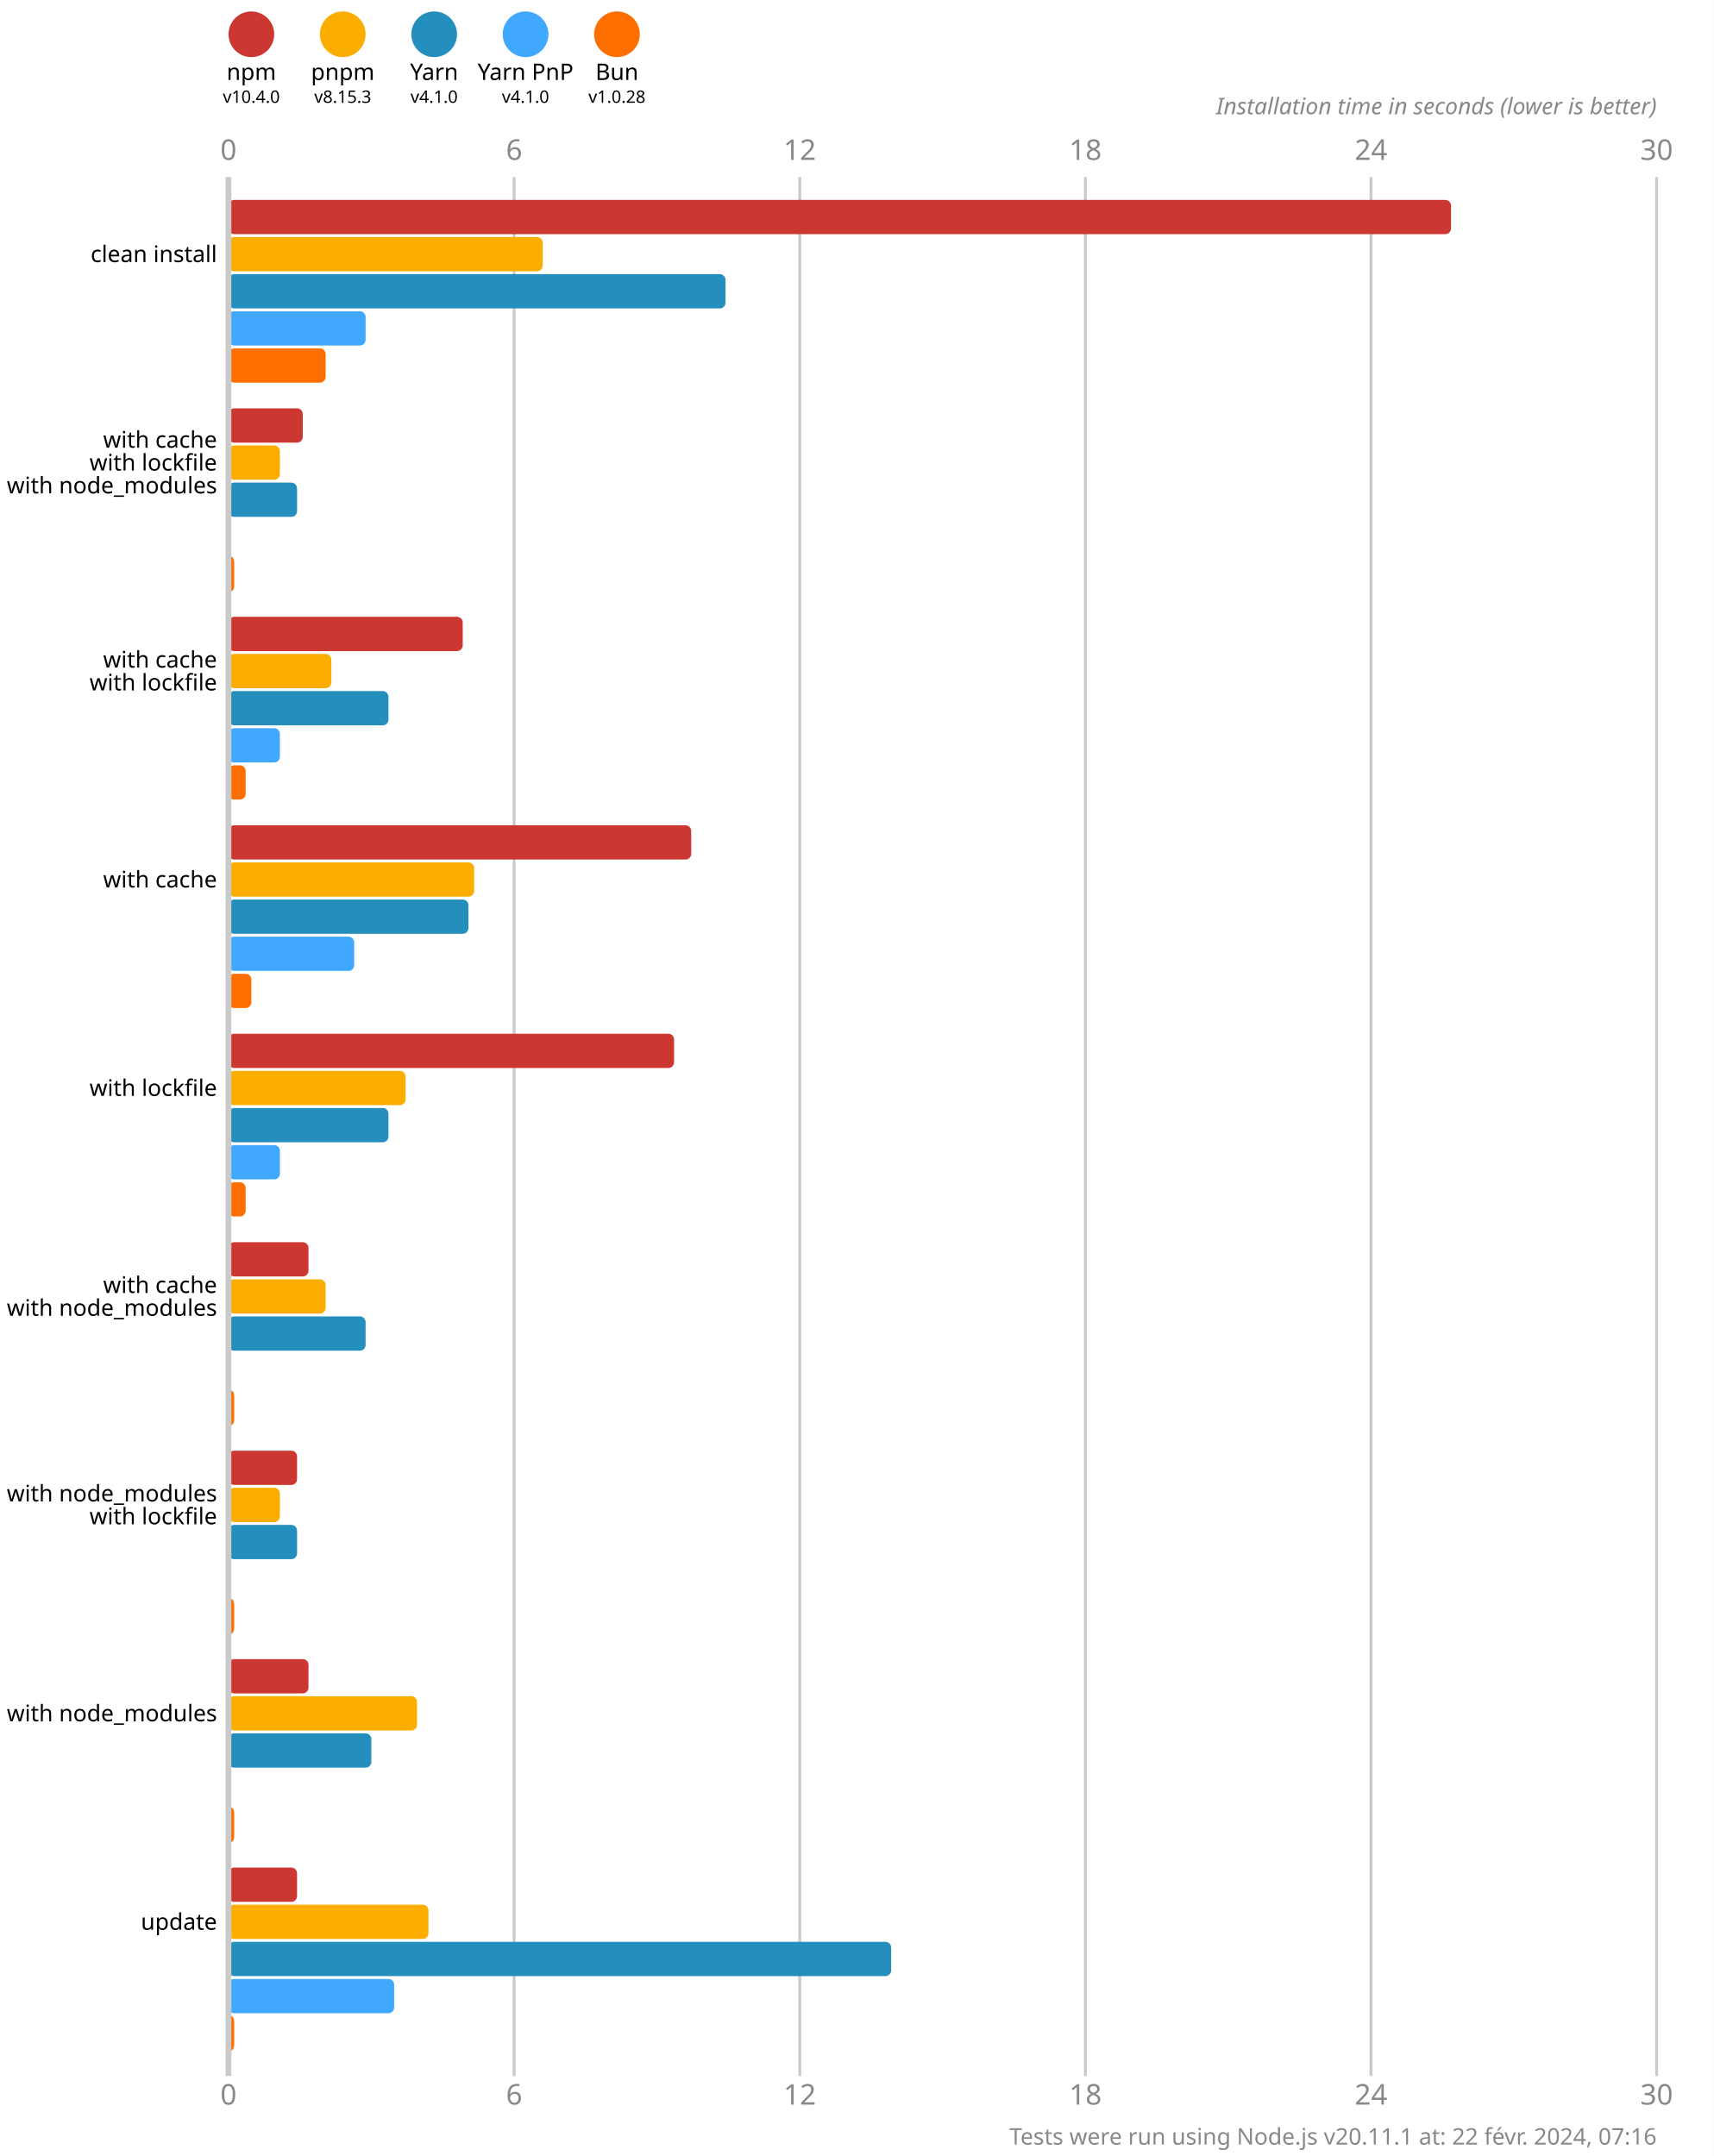
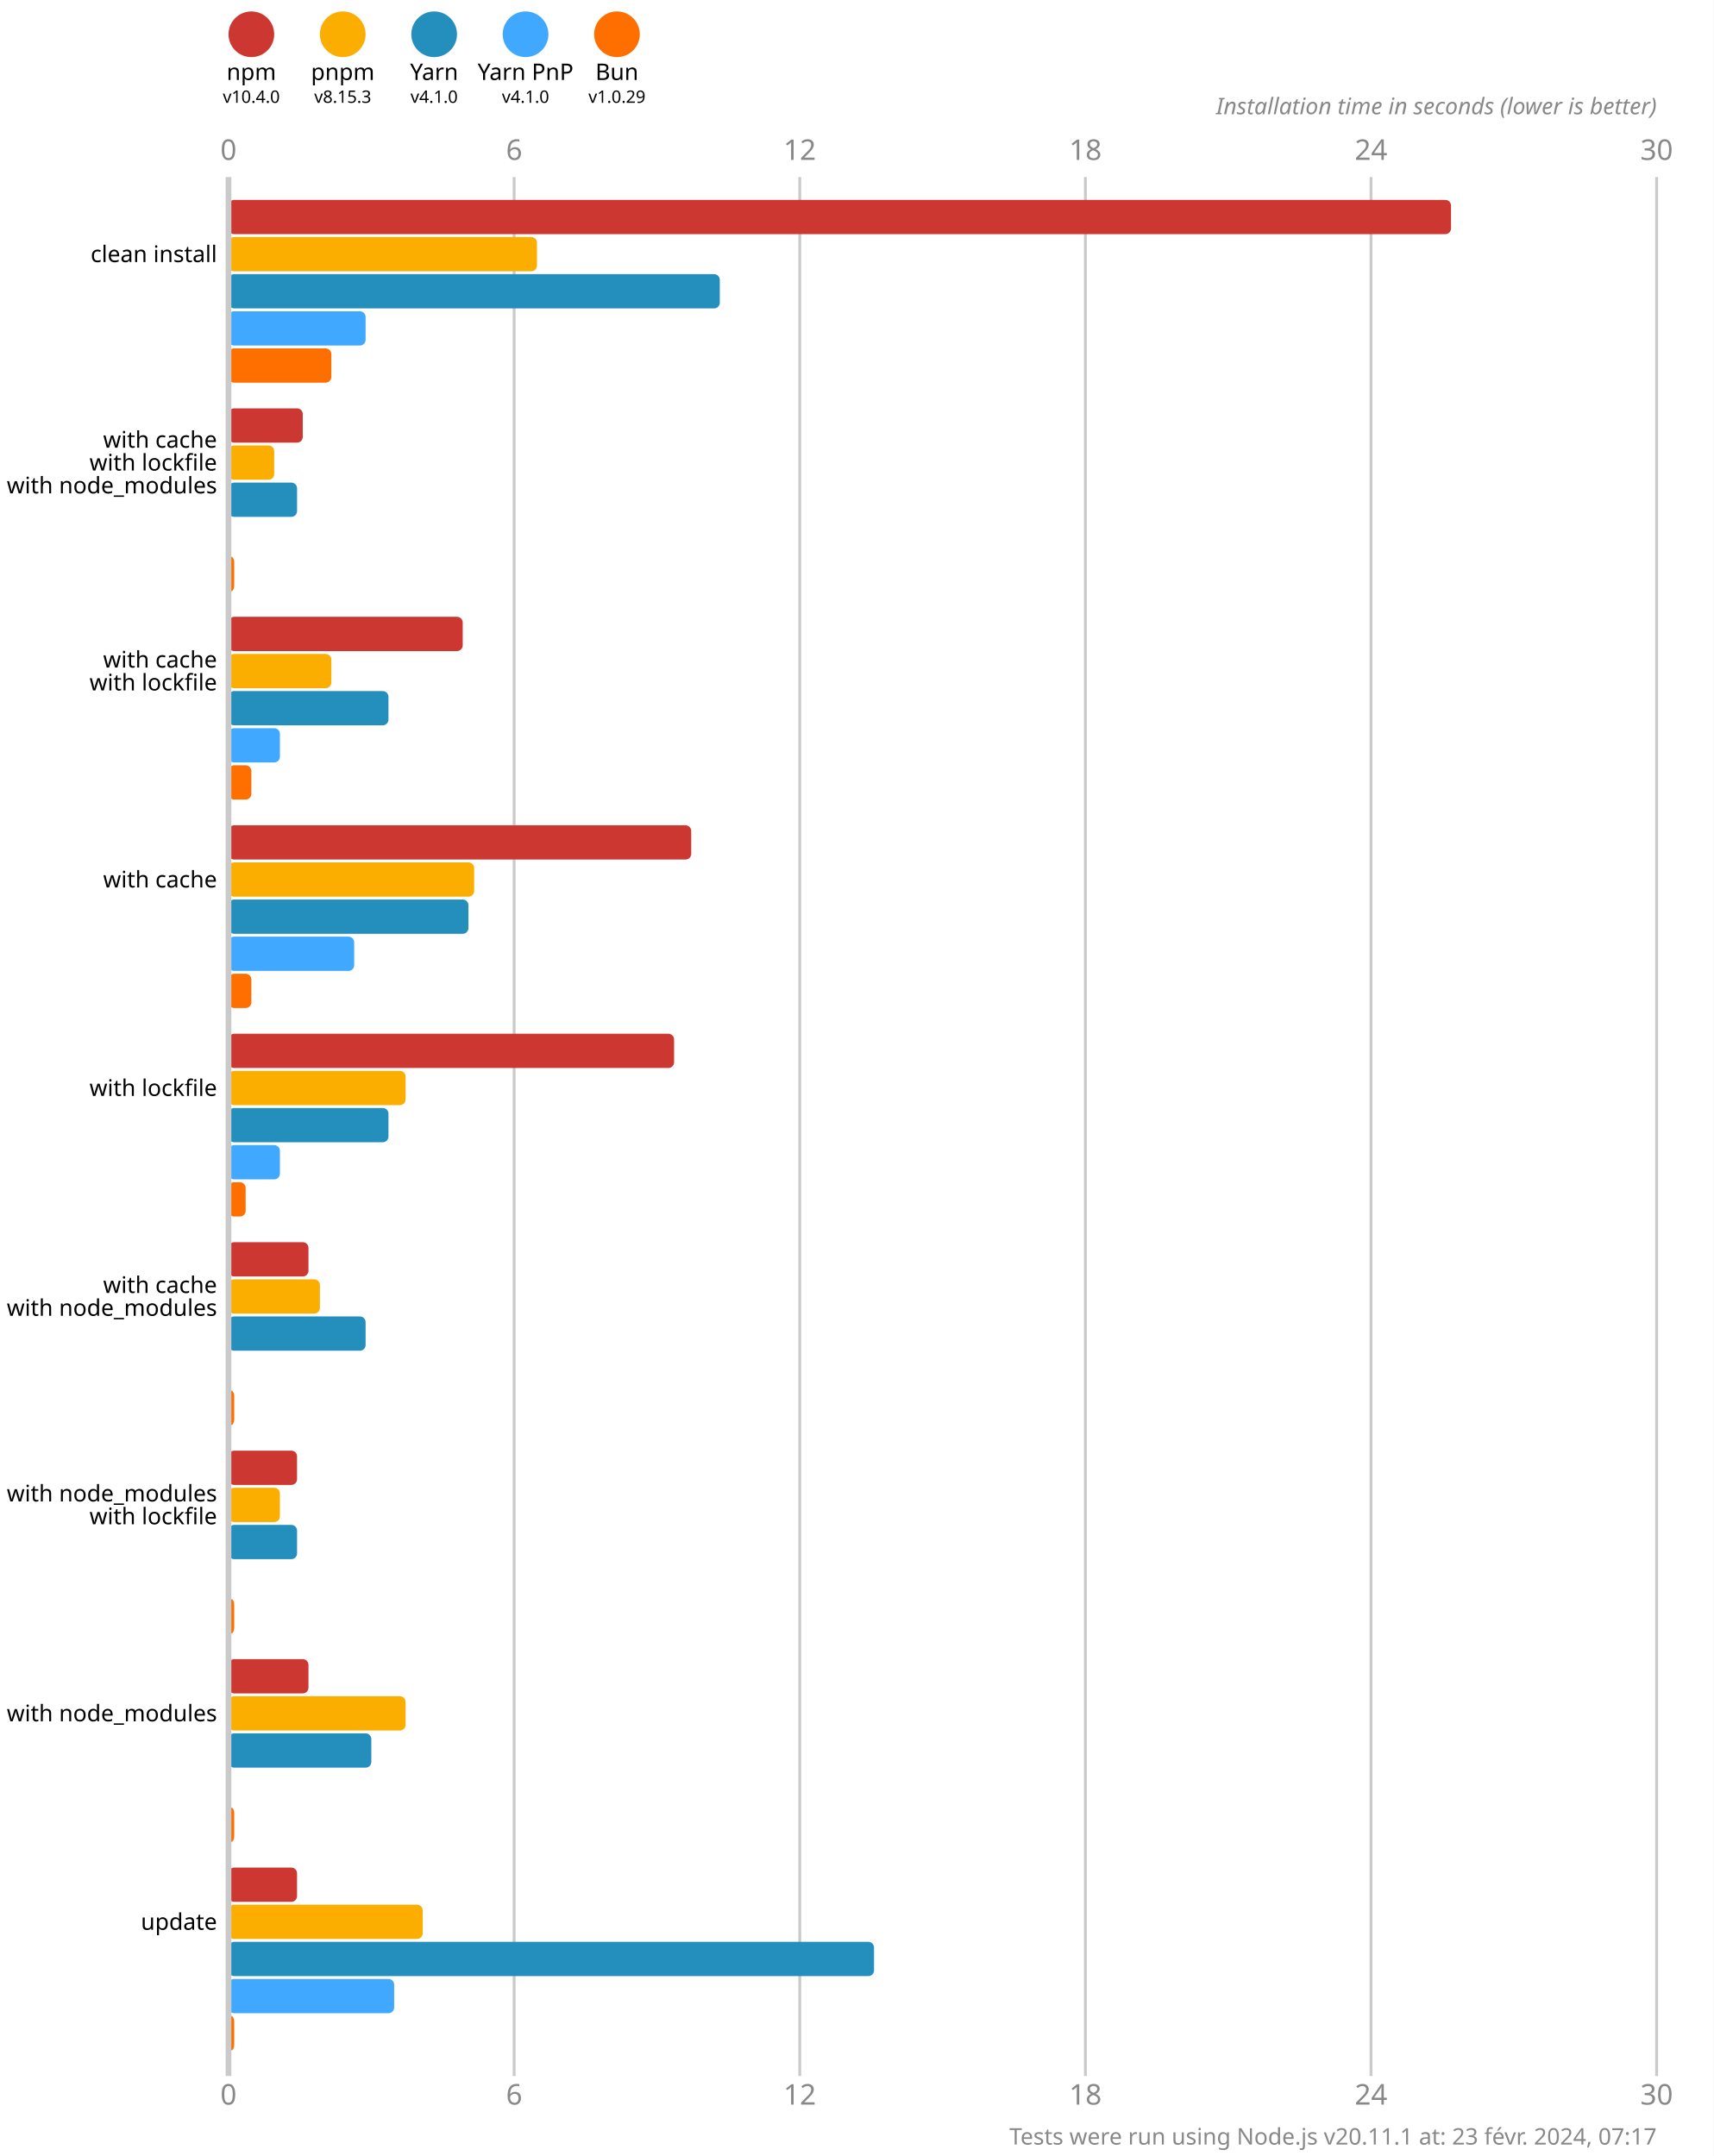
<svg xmlns="http://www.w3.org/2000/svg" version="1.1" viewBox="0 0 300 377.5">
  <style>
    .font { font-family: sans-serif; }
    .s3 { font-size: 3px; }
    .s4 { font-size: 4px; }
    .s5 { font-size: 5px; }
    .line { stroke: #cacaca; }
    .width { stroke-width: 0.5; }
    .text { fill: #888; }
  </style>
  <rect x="0" y="0" width="300" height="377.5" fill="#fff" />
  <circle cx="44" cy="6" r="4" fill="#cd3731" />
  <text x="44" y="14" class="font s4" text-anchor="middle">npm</text>
  <text x="44" y="18" class="font s3" text-anchor="middle">v10.4.0</text>
  <circle cx="60" cy="6" r="4" fill="#fbae00" />
  <text x="60" y="14" class="font s4" text-anchor="middle">pnpm</text>
  <text x="60" y="18" class="font s3" text-anchor="middle">v8.15.3</text>
  <circle cx="76" cy="6" r="4" fill="#248ebd" />
  <text x="76" y="14" class="font s4" text-anchor="middle">Yarn</text>
  <text x="76" y="18" class="font s3" text-anchor="middle">v4.1.0</text>
  <circle cx="92" cy="6" r="4" fill="#40a9ff" />
  <text x="92" y="14" class="font s4" text-anchor="middle">Yarn PnP</text>
  <text x="92" y="18" class="font s3" text-anchor="middle">v4.1.0</text>
  <circle cx="108" cy="6" r="4" fill="#ff6f00" />
  <text x="108" y="14" class="font s4" text-anchor="middle">Bun</text>
-   <text x="108" y="18" class="font s3" text-anchor="middle">v1.0.28</text>
+   <text x="108" y="18" class="font s3" text-anchor="middle">v1.0.29</text>
  <text x="40" y="28" class="font s5 text" text-anchor="middle">0</text>
  <text x="40" y="368.5" class="font s5 text" text-anchor="middle">0</text>
  <line x1="90" y1="31" x2="90" y2="363.5" class="line width" />
  <text x="90" y="28" class="font s5 text" text-anchor="middle">6</text>
  <text x="90" y="368.5" class="font s5 text" text-anchor="middle">6</text>
  <line x1="140" y1="31" x2="140" y2="363.5" class="line width" />
  <text x="140" y="28" class="font s5 text" text-anchor="middle">12</text>
  <text x="140" y="368.5" class="font s5 text" text-anchor="middle">12</text>
  <line x1="190" y1="31" x2="190" y2="363.5" class="line width" />
  <text x="190" y="28" class="font s5 text" text-anchor="middle">18</text>
  <text x="190" y="368.5" class="font s5 text" text-anchor="middle">18</text>
  <line x1="240" y1="31" x2="240" y2="363.5" class="line width" />
  <text x="240" y="28" class="font s5 text" text-anchor="middle">24</text>
  <text x="240" y="368.5" class="font s5 text" text-anchor="middle">24</text>
  <line x1="290" y1="31" x2="290" y2="363.5" class="line width" />
  <text x="290" y="28" class="font s5 text" text-anchor="middle">30</text>
  <text x="290" y="368.5" class="font s5 text" text-anchor="middle">30</text>
  <text x="290" y="20" class="font s4 text" font-style="italic" text-anchor="end">Installation time in seconds (lower is better)</text>
  <rect x="40" y="35" width="214" height="6" fill="#cd3731" rx="1" ry="1" />
-   <rect x="40" y="41.5" width="55" height="6" fill="#fbae00" rx="1" ry="1" />
-   <rect x="40" y="48" width="87" height="6" fill="#248ebd" rx="1" ry="1" />
+   <rect x="40" y="41.5" width="54" height="6" fill="#fbae00" rx="1" ry="1" />
+   <rect x="40" y="48" width="86" height="6" fill="#248ebd" rx="1" ry="1" />
  <rect x="40" y="54.5" width="24" height="6" fill="#40a9ff" rx="1" ry="1" />
-   <rect x="40" y="61" width="17" height="6" fill="#ff6f00" rx="1" ry="1" />
+   <rect x="40" y="61" width="18" height="6" fill="#ff6f00" rx="1" ry="1" />
  <rect x="40" y="71.5" width="13" height="6" fill="#cd3731" rx="1" ry="1" />
-   <rect x="40" y="78" width="9" height="6" fill="#fbae00" rx="1" ry="1" />
+   <rect x="40" y="78" width="8" height="6" fill="#fbae00" rx="1" ry="1" />
  <rect x="40" y="84.5" width="12" height="6" fill="#248ebd" rx="1" ry="1" />
  <rect x="40" y="91" width="0" height="6" fill="#40a9ff" rx="1" ry="1" />
  <rect x="40" y="97.5" width="1" height="6" fill="#ff6f00" rx="1" ry="1" />
  <rect x="40" y="108" width="41" height="6" fill="#cd3731" rx="1" ry="1" />
  <rect x="40" y="114.5" width="18" height="6" fill="#fbae00" rx="1" ry="1" />
  <rect x="40" y="121" width="28" height="6" fill="#248ebd" rx="1" ry="1" />
  <rect x="40" y="127.5" width="9" height="6" fill="#40a9ff" rx="1" ry="1" />
-   <rect x="40" y="134" width="3" height="6" fill="#ff6f00" rx="1" ry="1" />
+   <rect x="40" y="134" width="4" height="6" fill="#ff6f00" rx="1" ry="1" />
  <rect x="40" y="144.5" width="81" height="6" fill="#cd3731" rx="1" ry="1" />
  <rect x="40" y="151" width="43" height="6" fill="#fbae00" rx="1" ry="1" />
  <rect x="40" y="157.5" width="42" height="6" fill="#248ebd" rx="1" ry="1" />
  <rect x="40" y="164" width="22" height="6" fill="#40a9ff" rx="1" ry="1" />
  <rect x="40" y="170.5" width="4" height="6" fill="#ff6f00" rx="1" ry="1" />
  <rect x="40" y="181" width="78" height="6" fill="#cd3731" rx="1" ry="1" />
  <rect x="40" y="187.5" width="31" height="6" fill="#fbae00" rx="1" ry="1" />
  <rect x="40" y="194" width="28" height="6" fill="#248ebd" rx="1" ry="1" />
  <rect x="40" y="200.5" width="9" height="6" fill="#40a9ff" rx="1" ry="1" />
  <rect x="40" y="207" width="3" height="6" fill="#ff6f00" rx="1" ry="1" />
  <rect x="40" y="217.5" width="14" height="6" fill="#cd3731" rx="1" ry="1" />
-   <rect x="40" y="224" width="17" height="6" fill="#fbae00" rx="1" ry="1" />
+   <rect x="40" y="224" width="16" height="6" fill="#fbae00" rx="1" ry="1" />
  <rect x="40" y="230.5" width="24" height="6" fill="#248ebd" rx="1" ry="1" />
  <rect x="40" y="237" width="0" height="6" fill="#40a9ff" rx="1" ry="1" />
  <rect x="40" y="243.5" width="1" height="6" fill="#ff6f00" rx="1" ry="1" />
  <rect x="40" y="254" width="12" height="6" fill="#cd3731" rx="1" ry="1" />
  <rect x="40" y="260.5" width="9" height="6" fill="#fbae00" rx="1" ry="1" />
  <rect x="40" y="267" width="12" height="6" fill="#248ebd" rx="1" ry="1" />
  <rect x="40" y="273.5" width="0" height="6" fill="#40a9ff" rx="1" ry="1" />
  <rect x="40" y="280" width="1" height="6" fill="#ff6f00" rx="1" ry="1" />
  <rect x="40" y="290.5" width="14" height="6" fill="#cd3731" rx="1" ry="1" />
-   <rect x="40" y="297" width="33" height="6" fill="#fbae00" rx="1" ry="1" />
+   <rect x="40" y="297" width="31" height="6" fill="#fbae00" rx="1" ry="1" />
  <rect x="40" y="303.5" width="25" height="6" fill="#248ebd" rx="1" ry="1" />
  <rect x="40" y="310" width="0" height="6" fill="#40a9ff" rx="1" ry="1" />
  <rect x="40" y="316.5" width="1" height="6" fill="#ff6f00" rx="1" ry="1" />
  <rect x="40" y="327" width="12" height="6" fill="#cd3731" rx="1" ry="1" />
-   <rect x="40" y="333.5" width="35" height="6" fill="#fbae00" rx="1" ry="1" />
-   <rect x="40" y="340" width="116" height="6" fill="#248ebd" rx="1" ry="1" />
+   <rect x="40" y="333.5" width="34" height="6" fill="#fbae00" rx="1" ry="1" />
+   <rect x="40" y="340" width="113" height="6" fill="#248ebd" rx="1" ry="1" />
  <rect x="40" y="346.5" width="29" height="6" fill="#40a9ff" rx="1" ry="1" />
  <rect x="40" y="353" width="1" height="6" fill="#ff6f00" rx="1" ry="1" />
  <line x1="40" y1="31" x2="40" y2="363.5" class="line" />
  <text x="38" y="44.5" class="font s4" dominant-baseline="middle" text-anchor="end">clean install</text>
  <text x="38" y="77" class="font s4" dominant-baseline="middle" text-anchor="end">with cache</text>
  <text x="38" y="81" class="font s4" dominant-baseline="middle" text-anchor="end">with lockfile</text>
  <text x="38" y="85" class="font s4" dominant-baseline="middle" text-anchor="end">with node_modules</text>
  <text x="38" y="115.5" class="font s4" dominant-baseline="middle" text-anchor="end">with cache</text>
  <text x="38" y="119.5" class="font s4" dominant-baseline="middle" text-anchor="end">with lockfile</text>
  <text x="38" y="154" class="font s4" dominant-baseline="middle" text-anchor="end">with cache</text>
  <text x="38" y="190.5" class="font s4" dominant-baseline="middle" text-anchor="end">with lockfile</text>
  <text x="38" y="225" class="font s4" dominant-baseline="middle" text-anchor="end">with cache</text>
  <text x="38" y="229" class="font s4" dominant-baseline="middle" text-anchor="end">with node_modules</text>
  <text x="38" y="261.5" class="font s4" dominant-baseline="middle" text-anchor="end">with node_modules</text>
  <text x="38" y="265.5" class="font s4" dominant-baseline="middle" text-anchor="end">with lockfile</text>
  <text x="38" y="300" class="font s4" dominant-baseline="middle" text-anchor="end">with node_modules</text>
  <text x="38" y="336.5" class="font s4" dominant-baseline="middle" text-anchor="end">update</text>
-   <text x="290" y="375.5" class="font s4 text" text-anchor="end">Tests were run using Node.js v20.11.1 at: 22 févr. 2024, 07:16</text>
+   <text x="290" y="375.5" class="font s4 text" text-anchor="end">Tests were run using Node.js v20.11.1 at: 23 févr. 2024, 07:17</text>
</svg>
